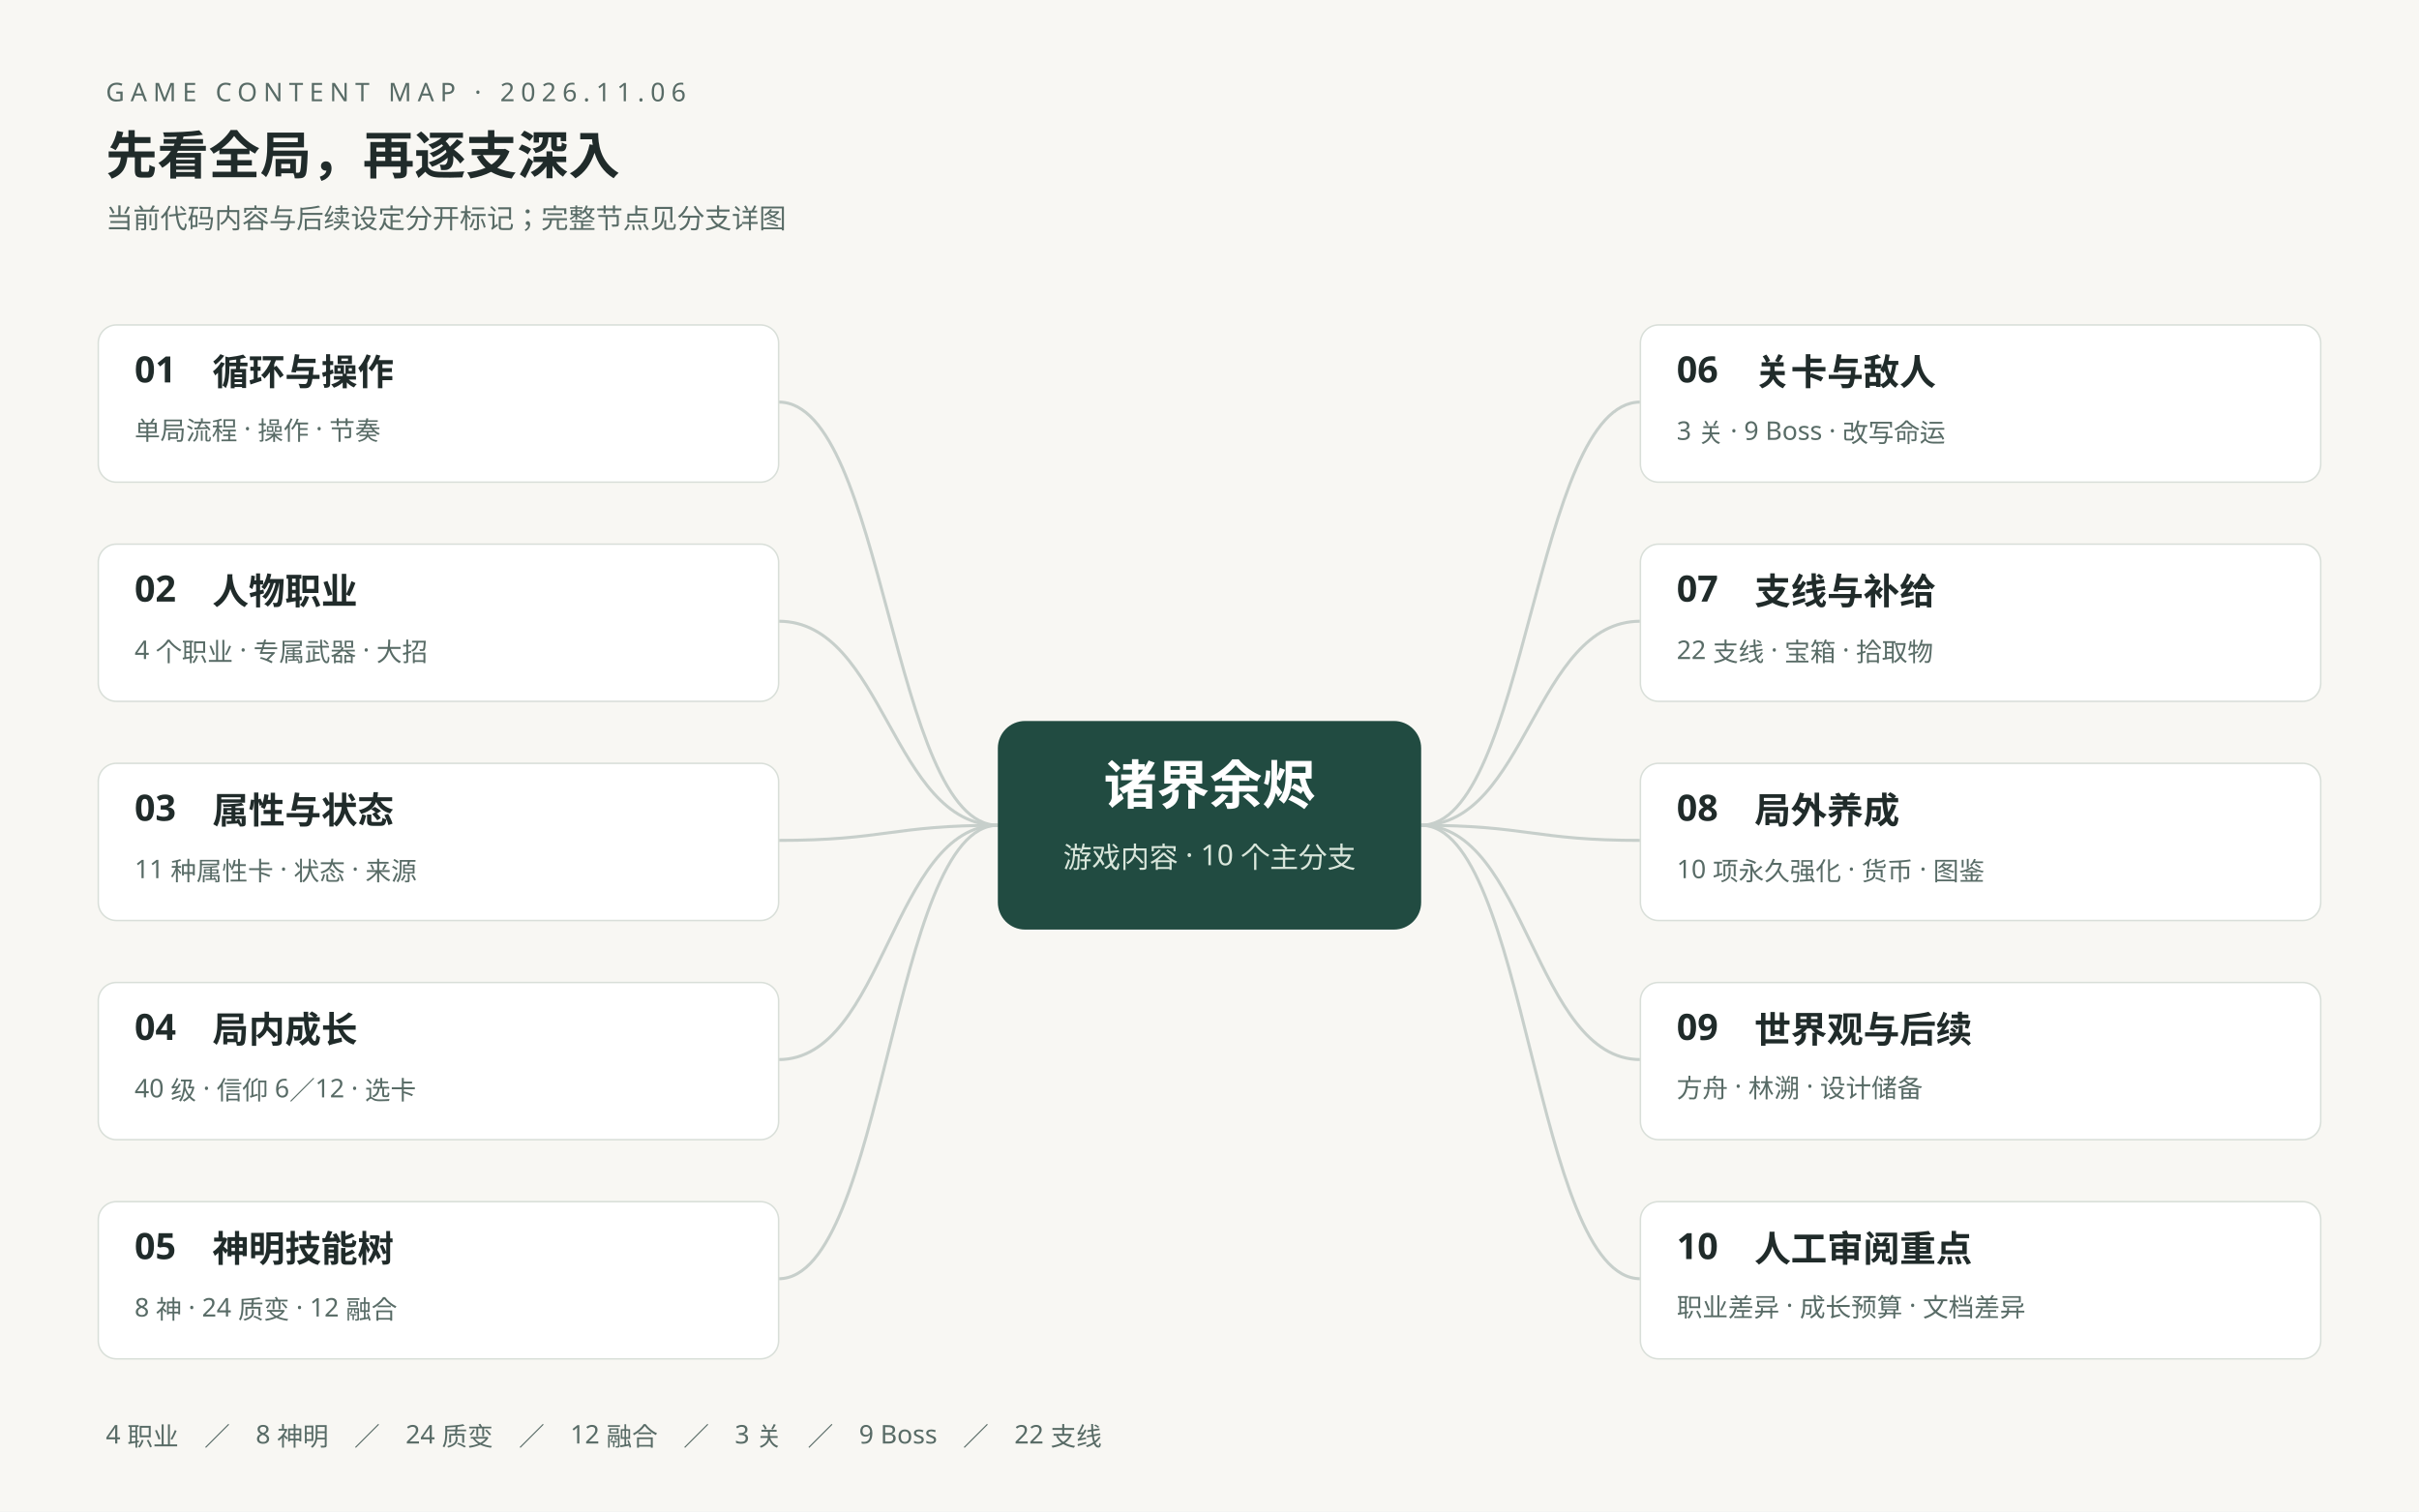
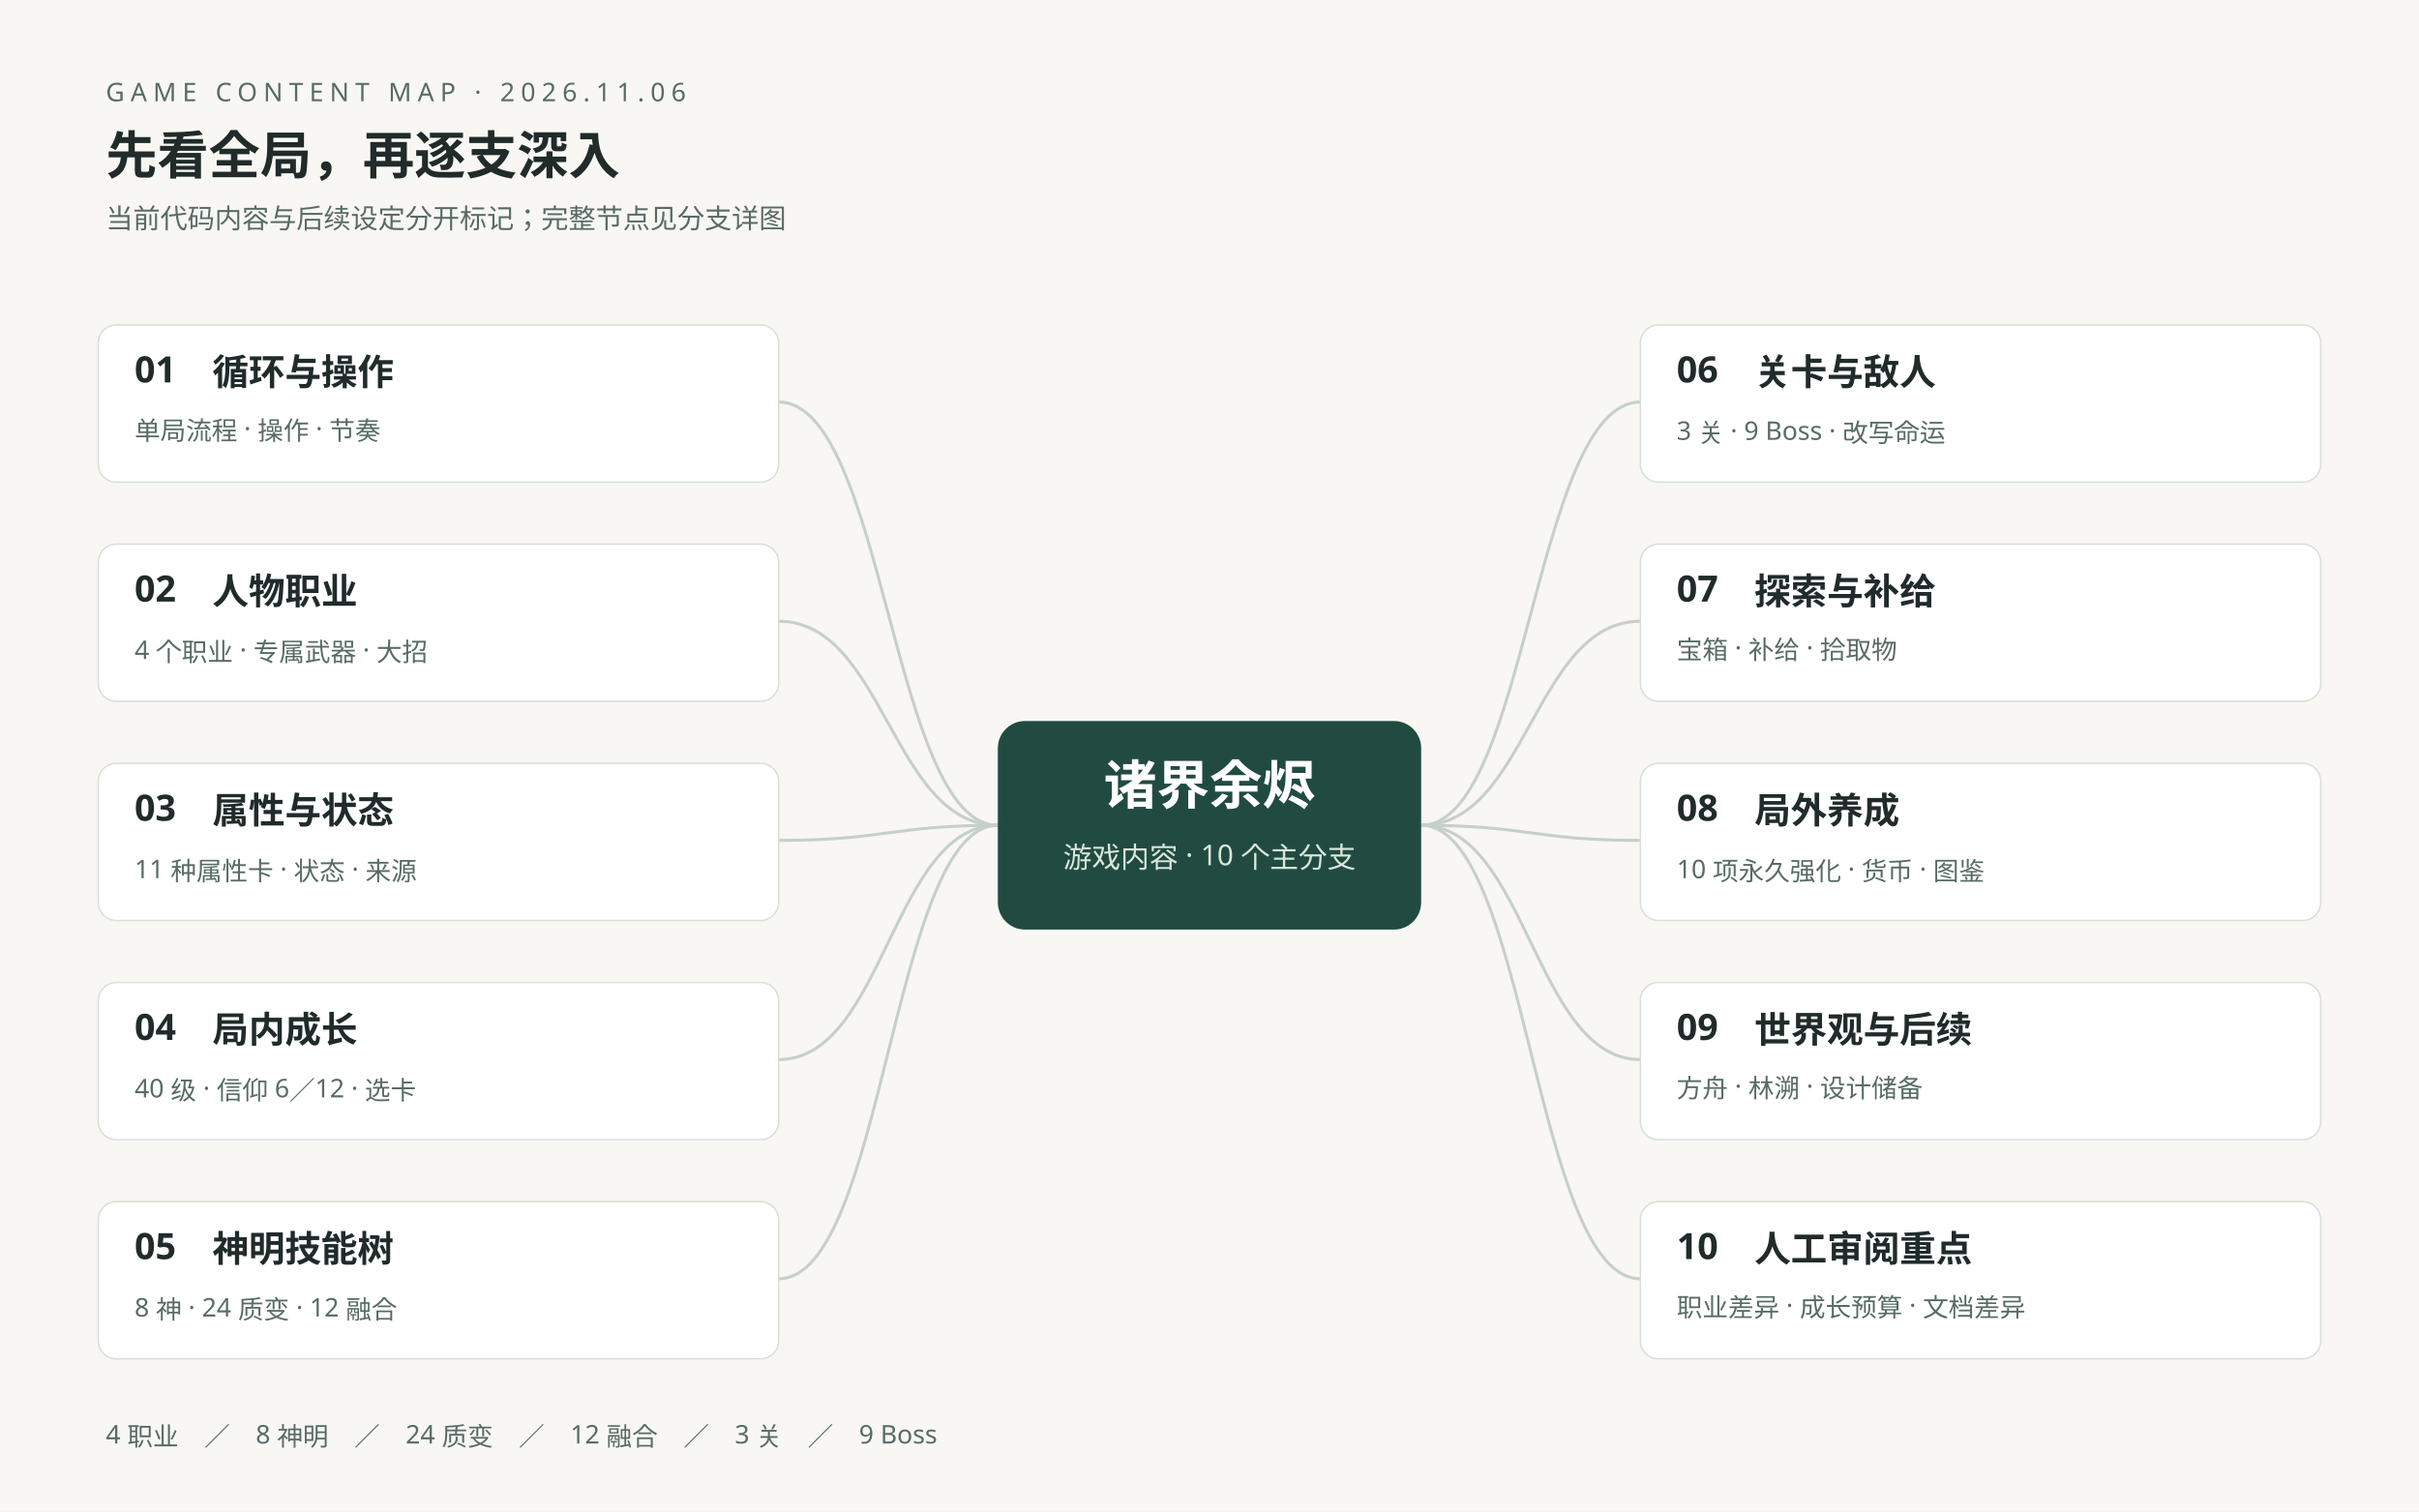
<svg xmlns="http://www.w3.org/2000/svg" width="1600" height="1000" viewBox="0 0 1600 1000" role="img" aria-labelledby="title desc">
  <rect width="1600" height="1000" fill="#f8f7f3" />
  <g font-family="PingFang SC, Microsoft YaHei, sans-serif" fill="#202b2a">
    <text x="70" y="67" font-size="17" fill="#586b66" letter-spacing="4">GAME CONTENT MAP · 2026.11.06</text>
    <text x="70" y="115" font-size="34" font-weight="600">先看全局，再逐支深入</text>
    <text x="70" y="151" font-size="18" fill="#586b66">当前代码内容与后续设定分开标记；完整节点见分支详图</text>
    <path d="M 660 546 C 590 546 585 266 515 266" stroke="#c7cfcb" stroke-width="2" fill="none" />
    <path d="M 660 546 C 590 546 585 411 515 411" stroke="#c7cfcb" stroke-width="2" fill="none" />
    <path d="M 660 546 C 590 546 585 556 515 556" stroke="#c7cfcb" stroke-width="2" fill="none" />
    <path d="M 660 546 C 590 546 585 701 515 701" stroke="#c7cfcb" stroke-width="2" fill="none" />
    <path d="M 660 546 C 590 546 585 846 515 846" stroke="#c7cfcb" stroke-width="2" fill="none" />
    <path d="M 940 546 C 1010 546 1015 266 1085 266" stroke="#c7cfcb" stroke-width="2" fill="none" />
    <path d="M 940 546 C 1010 546 1015 411 1085 411" stroke="#c7cfcb" stroke-width="2" fill="none" />
    <path d="M 940 546 C 1010 546 1015 556 1085 556" stroke="#c7cfcb" stroke-width="2" fill="none" />
    <path d="M 940 546 C 1010 546 1015 701 1085 701" stroke="#c7cfcb" stroke-width="2" fill="none" />
    <path d="M 940 546 C 1010 546 1015 846 1085 846" stroke="#c7cfcb" stroke-width="2" fill="none" />
    <g>
      <rect x="65" y="215" width="450" height="104" rx="12" fill="#ffffff" stroke="#d9dfd9" />
      <text x="89" y="253" font-size="24" font-weight="600">01　循环与操作</text>
      <text x="89" y="291" font-size="17" fill="#586b66">单局流程 · 操作 · 节奏</text>
    </g>
    <g>
      <rect x="65" y="360" width="450" height="104" rx="12" fill="#ffffff" stroke="#d9dfd9" />
      <text x="89" y="398" font-size="24" font-weight="600">02　人物职业</text>
      <text x="89" y="436" font-size="17" fill="#586b66">4 个职业 · 专属武器 · 大招</text>
    </g>
    <g>
      <rect x="65" y="505" width="450" height="104" rx="12" fill="#ffffff" stroke="#d9dfd9" />
      <text x="89" y="543" font-size="24" font-weight="600">03　属性与状态</text>
      <text x="89" y="581" font-size="17" fill="#586b66">11 种属性卡 · 状态 · 来源</text>
    </g>
    <g>
      <rect x="65" y="650" width="450" height="104" rx="12" fill="#ffffff" stroke="#d9dfd9" />
      <text x="89" y="688" font-size="24" font-weight="600">04　局内成长</text>
      <text x="89" y="726" font-size="17" fill="#586b66">40 级 · 信仰 6／12 · 选卡</text>
    </g>
    <g>
      <rect x="65" y="795" width="450" height="104" rx="12" fill="#ffffff" stroke="#d9dfd9" />
      <text x="89" y="833" font-size="24" font-weight="600">05　神明技能树</text>
      <text x="89" y="871" font-size="17" fill="#586b66">8 神 · 24 质变 · 12 融合</text>
    </g>
    <g>
      <rect x="1085" y="215" width="450" height="104" rx="12" fill="#ffffff" stroke="#d9dfd9" />
      <text x="1109" y="253" font-size="24" font-weight="600">06　关卡与敌人</text>
      <text x="1109" y="291" font-size="17" fill="#586b66">3 关 · 9 Boss · 改写命运</text>
    </g>
    <g>
      <rect x="1085" y="360" width="450" height="104" rx="12" fill="#ffffff" stroke="#d9dfd9" />
-       <text x="1109" y="398" font-size="24" font-weight="600">07　支线与补给</text>
-       <text x="1109" y="436" font-size="17" fill="#586b66">22 支线 · 宝箱 · 拾取物</text>
+       <text x="1109" y="398" font-size="24" font-weight="600">07　探索与补给</text>
+       <text x="1109" y="436" font-size="17" fill="#586b66">宝箱 · 补给 · 拾取物</text>
    </g>
    <g>
      <rect x="1085" y="505" width="450" height="104" rx="12" fill="#ffffff" stroke="#d9dfd9" />
      <text x="1109" y="543" font-size="24" font-weight="600">08　局外养成</text>
      <text x="1109" y="581" font-size="17" fill="#586b66">10 项永久强化 · 货币 · 图鉴</text>
    </g>
    <g>
      <rect x="1085" y="650" width="450" height="104" rx="12" fill="#ffffff" stroke="#d9dfd9" />
      <text x="1109" y="688" font-size="24" font-weight="600">09　世界观与后续</text>
      <text x="1109" y="726" font-size="17" fill="#586b66">方舟 · 林溯 · 设计储备</text>
    </g>
    <g>
      <rect x="1085" y="795" width="450" height="104" rx="12" fill="#ffffff" stroke="#d9dfd9" />
      <text x="1109" y="833" font-size="24" font-weight="600">10　人工审阅重点</text>
      <text x="1109" y="871" font-size="17" fill="#586b66">职业差异 · 成长预算 · 文档差异</text>
    </g>
    <rect x="660" y="477" width="280" height="138" rx="18" fill="#214b41" />
    <text x="800" y="532" fill="#ffffff" font-size="35" text-anchor="middle" font-weight="600">诸界余烬</text>
    <text x="800" y="574" fill="#d9e6db" font-size="19" text-anchor="middle">游戏内容 · 10 个主分支</text>
-     <text x="70" y="955" font-size="17" fill="#586b66">4 职业　／　8 神明　／　24 质变　／　12 融合　／　3 关　／　9 Boss　／　22 支线</text>
+     <text x="70" y="955" font-size="17" fill="#586b66">4 职业　／　8 神明　／　24 质变　／　12 融合　／　3 关　／　9 Boss</text>
  </g>
</svg>
